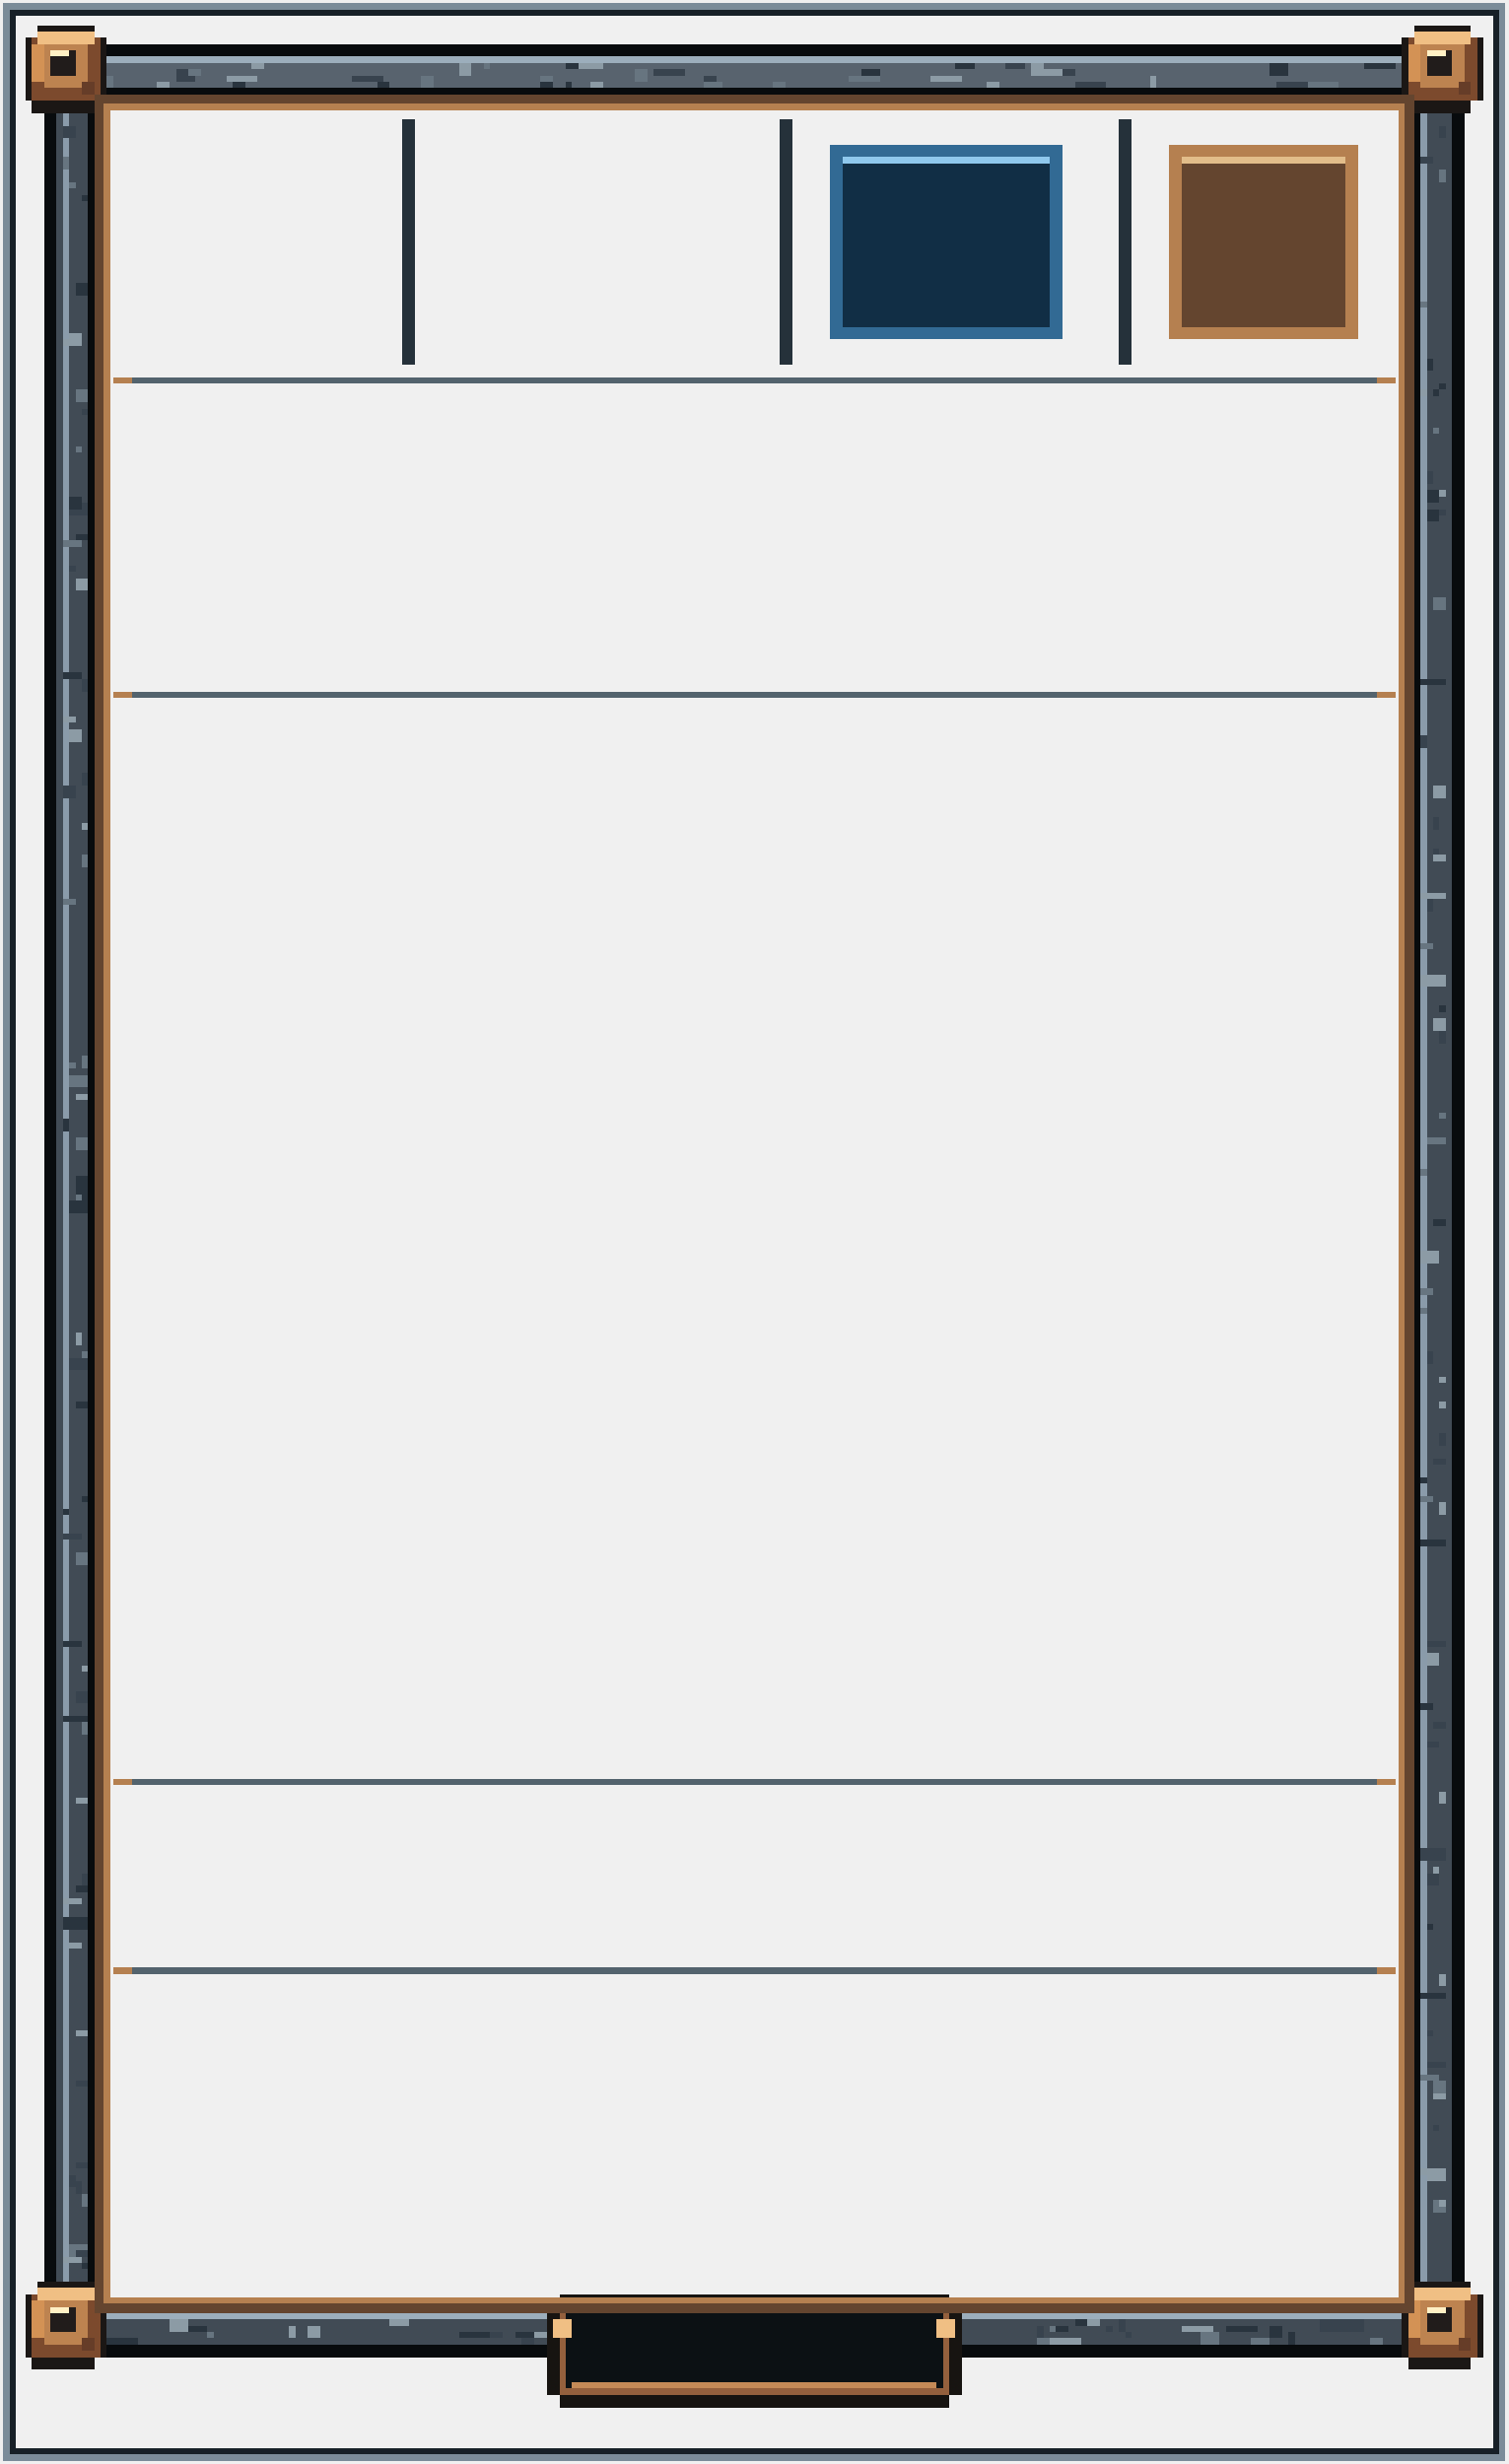
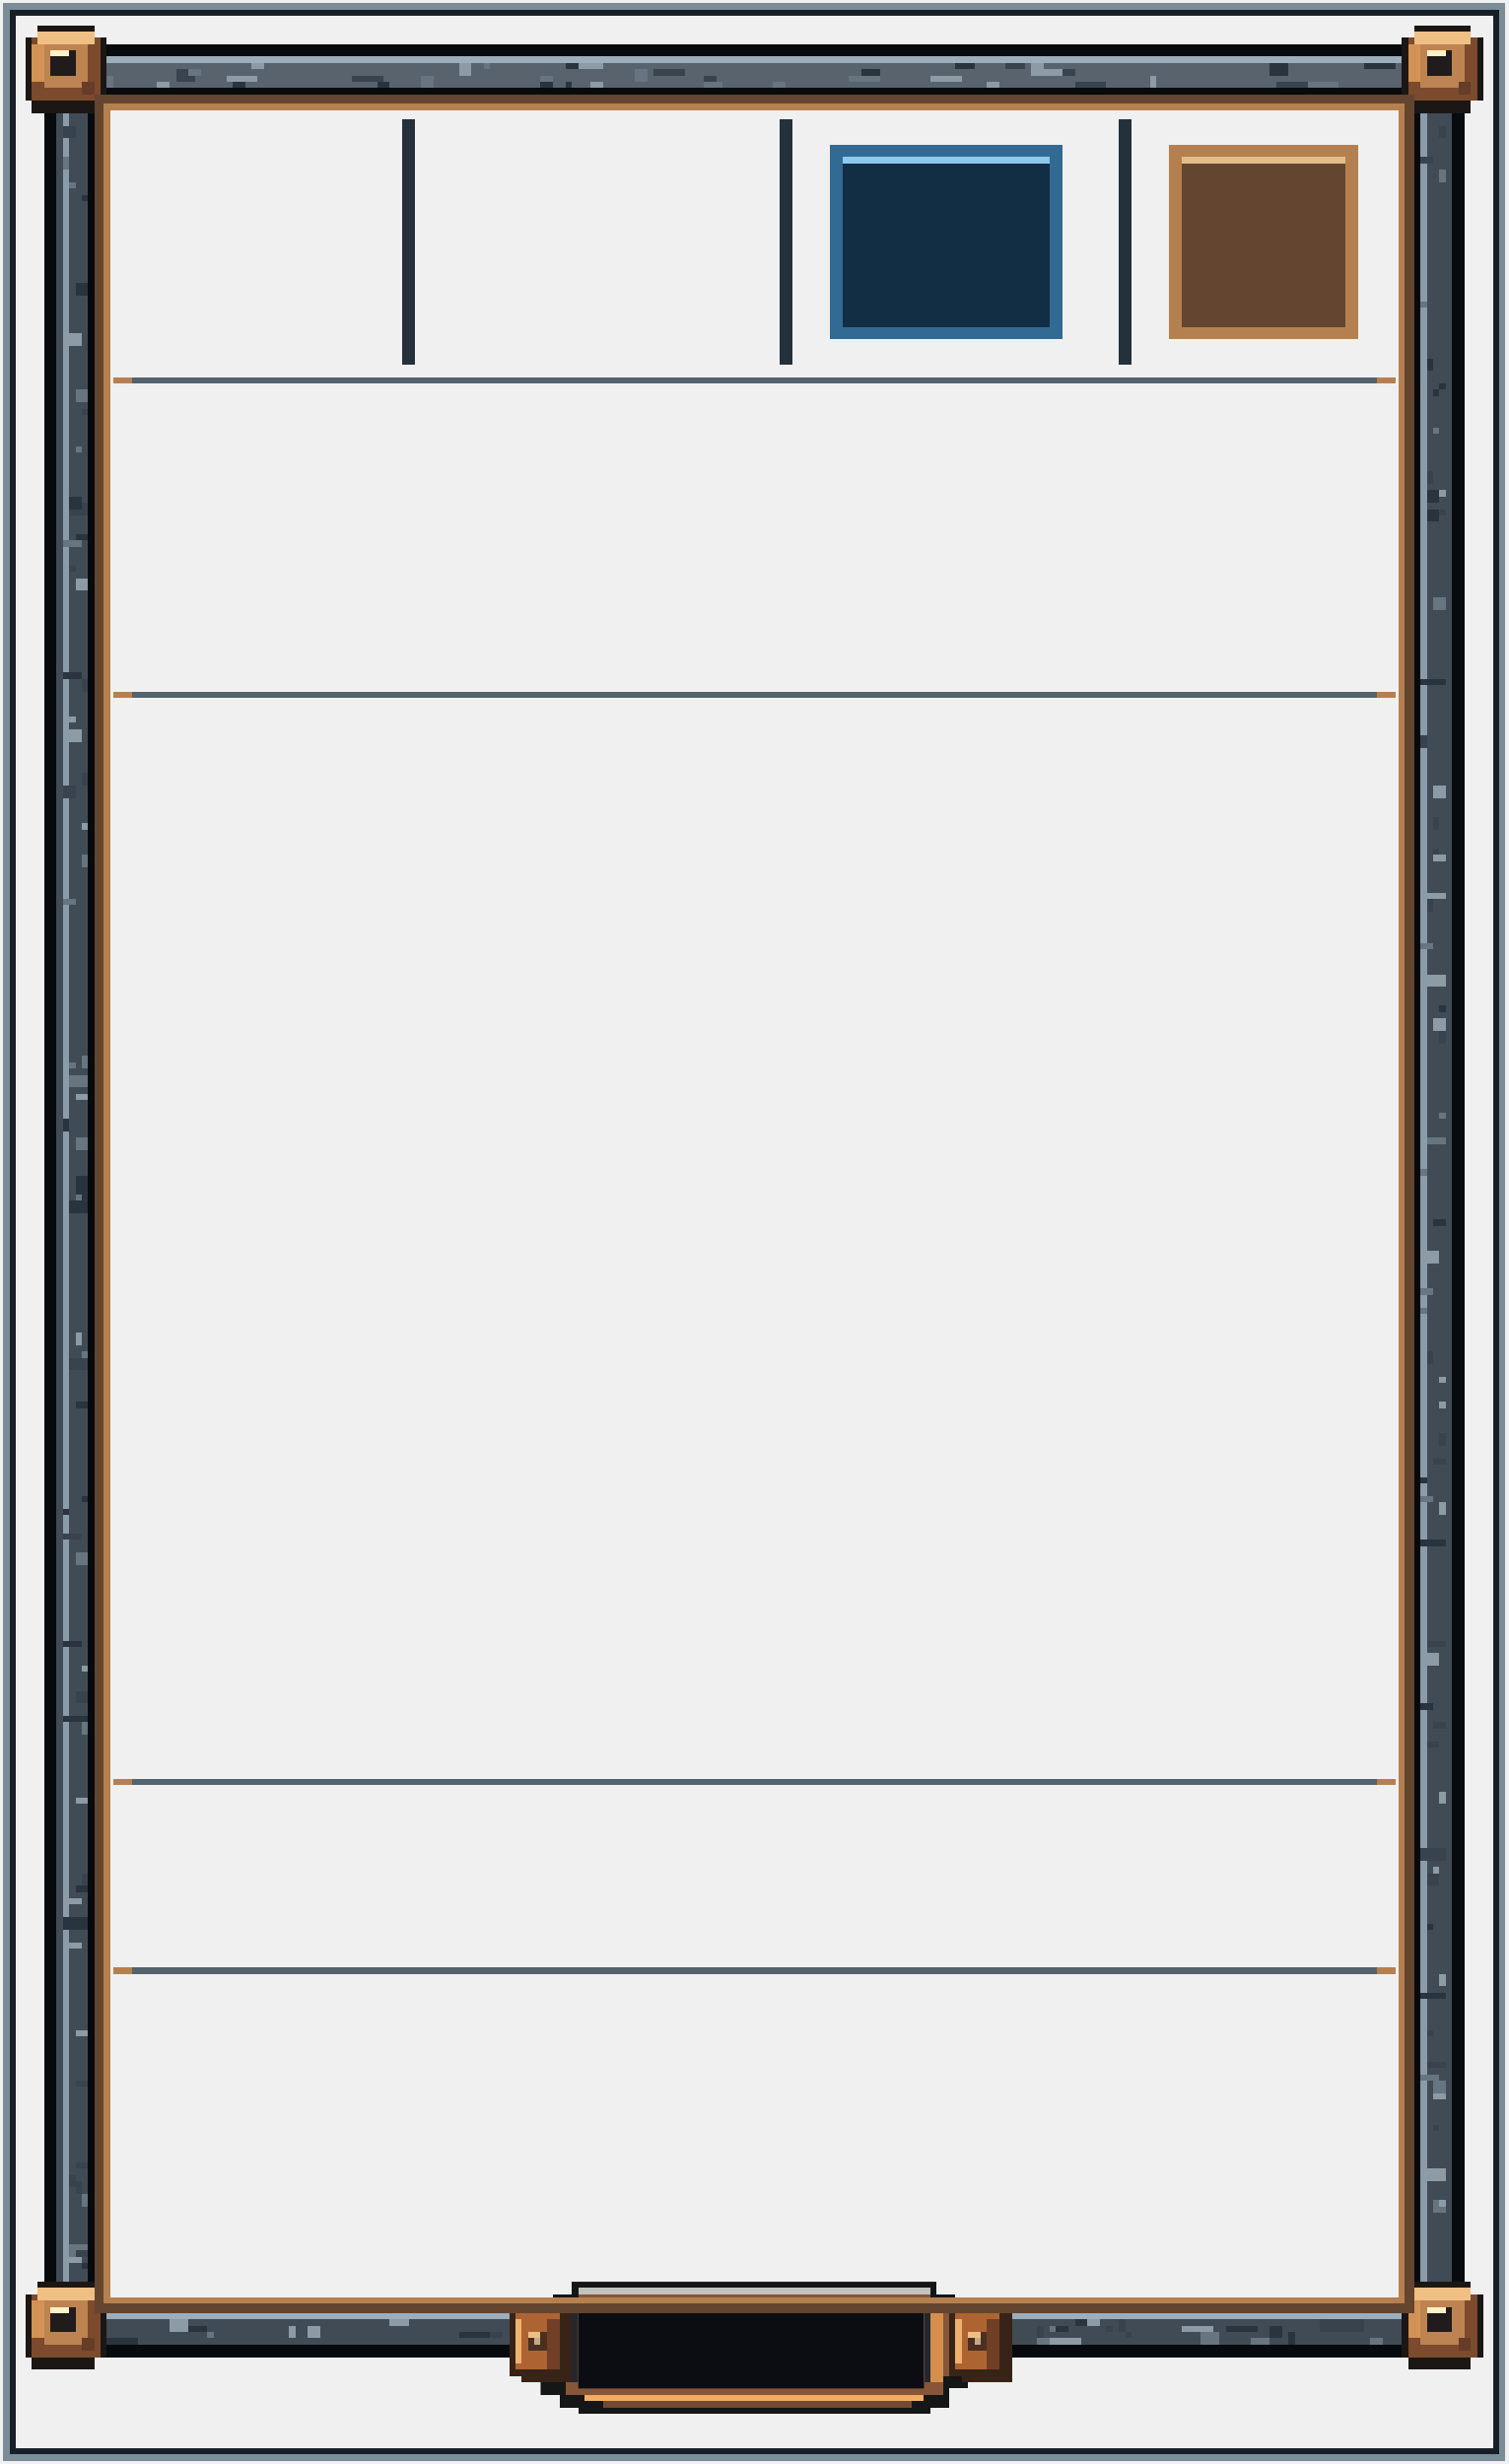
<svg xmlns="http://www.w3.org/2000/svg" width="1440" height="2352" viewBox="0 0 240 392" shape-rendering="crispEdges">
  <g id="card-frame">
    <g id="stone-rails">
      <rect x="7" y="7" width="226" height="8" fill="#080b0d" />
      <rect x="7" y="7" width="8" height="368.0" fill="#080b0d" />
      <rect x="225" y="7" width="8" height="368.0" fill="#080b0d" />
      <rect x="7" y="367.0" width="226" height="8" fill="#080b0d" />
      <rect x="9" y="9" width="222" height="5" fill="#58636e" />
      <rect x="9" y="9" width="5" height="363.0" fill="#414b55" />
      <rect x="226" y="10" width="5" height="362.0" fill="#414b55" />
      <rect x="9" y="368.0" width="222" height="5" fill="#414b55" />
      <rect x="11" y="9" width="218" height="1" fill="#9caebc" />
      <rect x="10" y="11" width="1" height="357.0" fill="#8a9baa" />
      <rect x="226" y="11" width="1" height="357.0" fill="#8a9baa" />
      <rect x="11" y="368.0" width="218" height="1" fill="#9caebc" />
      <rect x="135" y="12" width="5" height="1" fill="#677580" />
      <rect x="104" y="11" width="5" height="1" fill="#38434e" />
      <rect x="164" y="11" width="5" height="1" fill="#8c9ba5" />
      <rect x="101" y="11" width="2" height="2" fill="#677580" />
      <rect x="203" y="13" width="3" height="1" fill="#38434e" />
      <rect x="77" y="10" width="1" height="1" fill="#677580" />
      <rect x="90" y="13" width="1" height="1" fill="#29343e" />
      <rect x="28" y="11" width="3" height="2" fill="#38434e" />
      <rect x="13" y="12" width="5" height="2" fill="#677580" />
      <rect x="86" y="13" width="2" height="1" fill="#29343e" />
      <rect x="67" y="12" width="2" height="2" fill="#677580" />
      <rect x="123" y="13" width="2" height="1" fill="#677580" />
      <rect x="202" y="10" width="3" height="2" fill="#29343e" />
      <rect x="160" y="10" width="3" height="1" fill="#38434e" />
      <rect x="37" y="13" width="2" height="1" fill="#29343e" />
      <rect x="13" y="10" width="3" height="1" fill="#8c9ba5" />
      <rect x="112" y="13" width="3" height="1" fill="#677580" />
      <rect x="183" y="12" width="1" height="1" fill="#677580" />
      <rect x="208" y="13" width="5" height="1" fill="#677580" />
      <rect x="94" y="13" width="2" height="1" fill="#8c9ba5" />
      <rect x="112" y="12" width="2" height="1" fill="#38434e" />
      <rect x="148" y="12" width="5" height="1" fill="#8c9ba5" />
      <rect x="91" y="10" width="5" height="1" fill="#8c9ba5" />
      <rect x="183" y="12" width="1" height="2" fill="#8c9ba5" />
      <rect x="56" y="12" width="5" height="1" fill="#38434e" />
      <rect x="203" y="13" width="5" height="1" fill="#38434e" />
      <rect x="224" y="11" width="1" height="1" fill="#8c9ba5" />
      <rect x="86" y="12" width="2" height="1" fill="#677580" />
      <rect x="137" y="11" width="3" height="1" fill="#29343e" />
      <rect x="157" y="13" width="2" height="1" fill="#8c9ba5" />
      <rect x="152" y="10" width="3" height="1" fill="#29343e" />
      <rect x="73" y="10" width="2" height="2" fill="#8c9ba5" />
      <rect x="169" y="11" width="2" height="1" fill="#38434e" />
      <rect x="171" y="13" width="5" height="1" fill="#38434e" />
      <rect x="60" y="13" width="2" height="1" fill="#29343e" />
      <rect x="90" y="10" width="2" height="1" fill="#29343e" />
      <rect x="164" y="10" width="2" height="1" fill="#8c9ba5" />
      <rect x="25" y="13" width="2" height="1" fill="#8c9ba5" />
      <rect x="36" y="12" width="5" height="1" fill="#8c9ba5" />
      <rect x="40" y="10" width="2" height="1" fill="#8c9ba5" />
      <rect x="217" y="10" width="5" height="1" fill="#29343e" />
      <rect x="30" y="11" width="2" height="1" fill="#677580" />
      <rect x="11" y="53" width="2" height="2" fill="#8c9ba5" />
      <rect x="13" y="108" width="1" height="2" fill="#38434e" />
      <rect x="11" y="216" width="1" height="1" fill="#8c9ba5" />
      <rect x="12" y="300" width="2" height="1" fill="#29343e" />
      <rect x="10" y="178" width="1" height="2" fill="#29343e" />
      <rect x="11" y="116" width="2" height="2" fill="#8c9ba5" />
      <rect x="12" y="189" width="2" height="1" fill="#29343e" />
      <rect x="13" y="123" width="1" height="2" fill="#38434e" />
      <rect x="11" y="169" width="1" height="1" fill="#677580" />
      <rect x="12" y="323" width="2" height="1" fill="#8c9ba5" />
      <rect x="13" y="172" width="1" height="1" fill="#677580" />
      <rect x="11" y="357" width="3" height="2" fill="#677580" />
      <rect x="10" y="240" width="1" height="1" fill="#29343e" />
      <rect x="12" y="331" width="2" height="1" fill="#38434e" />
      <rect x="13" y="188" width="1" height="1" fill="#38434e" />
      <rect x="10" y="54" width="3" height="1" fill="#8c9ba5" />
      <rect x="13" y="298" width="1" height="2" fill="#38434e" />
      <rect x="12" y="92" width="2" height="2" fill="#8c9ba5" />
      <rect x="13" y="31" width="1" height="1" fill="#29343e" />
      <rect x="11" y="80" width="3" height="2" fill="#38434e" />
      <rect x="10" y="261" width="3" height="1" fill="#29343e" />
      <rect x="10" y="302" width="3" height="1" fill="#8c9ba5" />
      <rect x="13" y="65" width="1" height="1" fill="#38434e" />
      <rect x="10" y="125" width="2" height="2" fill="#38434e" />
      <rect x="11" y="90" width="1" height="1" fill="#38434e" />
      <rect x="12" y="71" width="1" height="1" fill="#677580" />
      <rect x="12" y="181" width="2" height="2" fill="#677580" />
      <rect x="12" y="190" width="2" height="2" fill="#677580" />
      <rect x="11" y="216" width="3" height="2" fill="#38434e" />
      <rect x="12" y="358" width="2" height="1" fill="#38434e" />
      <rect x="11" y="79" width="2" height="2" fill="#29343e" />
      <rect x="13" y="190" width="1" height="1" fill="#29343e" />
      <rect x="13" y="360" width="1" height="1" fill="#29343e" />
      <rect x="10" y="244" width="3" height="1" fill="#38434e" />
      <rect x="10" y="86" width="3" height="1" fill="#677580" />
      <rect x="13" y="168" width="1" height="2" fill="#677580" />
      <rect x="12" y="223" width="2" height="1" fill="#29343e" />
      <rect x="11" y="171" width="3" height="2" fill="#677580" />
      <rect x="13" y="274" width="1" height="2" fill="#677580" />
      <rect x="11" y="309" width="2" height="1" fill="#8c9ba5" />
      <rect x="13" y="265" width="1" height="1" fill="#8c9ba5" />
      <rect x="10" y="143" width="2" height="1" fill="#677580" />
      <rect x="10" y="107" width="3" height="1" fill="#29343e" />
      <rect x="13" y="215" width="1" height="1" fill="#677580" />
      <rect x="13" y="131" width="1" height="1" fill="#8c9ba5" />
      <rect x="12" y="344" width="2" height="1" fill="#38434e" />
      <rect x="12" y="286" width="2" height="1" fill="#8c9ba5" />
      <rect x="10" y="114" width="2" height="1" fill="#8c9ba5" />
      <rect x="12" y="212" width="1" height="2" fill="#8c9ba5" />
      <rect x="10" y="273" width="4" height="1" fill="#29343e" />
      <rect x="12" y="247" width="2" height="2" fill="#677580" />
      <rect x="13" y="238" width="1" height="1" fill="#29343e" />
      <rect x="13" y="136" width="1" height="2" fill="#677580" />
      <rect x="10" y="25" width="1" height="2" fill="#677580" />
      <rect x="10" y="305" width="4" height="2" fill="#29343e" />
      <rect x="11" y="29" width="1" height="1" fill="#677580" />
      <rect x="13" y="174" width="1" height="1" fill="#29343e" />
      <rect x="12" y="174" width="1" height="1" fill="#38434e" />
      <rect x="12" y="269" width="2" height="2" fill="#38434e" />
      <rect x="12" y="62" width="2" height="2" fill="#677580" />
      <rect x="10" y="359" width="3" height="1" fill="#8c9ba5" />
      <rect x="12" y="45" width="2" height="2" fill="#29343e" />
      <rect x="13" y="349" width="1" height="2" fill="#677580" />
      <rect x="12" y="347" width="1" height="2" fill="#38434e" />
      <rect x="12" y="174" width="2" height="1" fill="#8c9ba5" />
      <rect x="11" y="346" width="1" height="2" fill="#38434e" />
      <rect x="10" y="20" width="2" height="2" fill="#38434e" />
      <rect x="11" y="191" width="3" height="2" fill="#29343e" />
      <rect x="12" y="85" width="2" height="1" fill="#29343e" />
      <rect x="12" y="187" width="2" height="2" fill="#29343e" />
      <rect x="226" y="150" width="2" height="1" fill="#677580" />
      <rect x="227" y="57" width="1" height="2" fill="#29343e" />
      <rect x="227" y="277" width="1" height="1" fill="#29343e" />
      <rect x="227" y="306" width="1" height="1" fill="#29343e" />
      <rect x="227" y="345" width="3" height="2" fill="#8c9ba5" />
      <rect x="228" y="62" width="1" height="1" fill="#29343e" />
      <rect x="229" y="219" width="1" height="1" fill="#8c9ba5" />
      <rect x="226" y="235" width="1" height="1" fill="#29343e" />
      <rect x="229" y="177" width="1" height="1" fill="#677580" />
      <rect x="228" y="135" width="1" height="2" fill="#38434e" />
      <rect x="226" y="48" width="1" height="1" fill="#677580" />
      <rect x="229" y="20" width="1" height="2" fill="#38434e" />
      <rect x="226" y="294" width="4" height="2" fill="#38434e" />
      <rect x="228" y="333" width="2" height="1" fill="#8c9ba5" />
      <rect x="227" y="78" width="2" height="2" fill="#29343e" />
      <rect x="229" y="160" width="1" height="1" fill="#29343e" />
      <rect x="226" y="199" width="3" height="2" fill="#8c9ba5" />
      <rect x="228" y="136" width="2" height="1" fill="#8c9ba5" />
      <rect x="229" y="15" width="1" height="1" fill="#677580" />
      <rect x="228" y="350" width="2" height="2" fill="#677580" />
      <rect x="228" y="162" width="2" height="1" fill="#677580" />
      <rect x="228" y="125" width="2" height="2" fill="#8c9ba5" />
      <rect x="227" y="298" width="2" height="2" fill="#38434e" />
      <rect x="226" y="271" width="2" height="1" fill="#29343e" />
      <rect x="226" y="25" width="2" height="1" fill="#38434e" />
      <rect x="228" y="194" width="2" height="1" fill="#29343e" />
      <rect x="227" y="277" width="2" height="1" fill="#38434e" />
      <rect x="228" y="274" width="2" height="1" fill="#38434e" />
      <rect x="228" y="130" width="1" height="2" fill="#38434e" />
      <rect x="228" y="331" width="2" height="2" fill="#677580" />
      <rect x="226" y="205" width="2" height="1" fill="#677580" />
      <rect x="228" y="338" width="1" height="1" fill="#38434e" />
      <rect x="229" y="28" width="1" height="1" fill="#8c9ba5" />
      <rect x="227" y="263" width="2" height="2" fill="#8c9ba5" />
      <rect x="228" y="162" width="2" height="2" fill="#8c9ba5" />
      <rect x="226" y="245" width="4" height="1" fill="#29343e" />
      <rect x="226" y="330" width="3" height="1" fill="#677580" />
      <rect x="226" y="345" width="3" height="1" fill="#8c9ba5" />
      <rect x="226" y="208" width="1" height="1" fill="#677580" />
      <rect x="229" y="223" width="1" height="1" fill="#8c9ba5" />
      <rect x="229" y="228" width="1" height="2" fill="#38434e" />
      <rect x="226" y="238" width="2" height="1" fill="#677580" />
      <rect x="227" y="143" width="1" height="2" fill="#38434e" />
      <rect x="227" y="215" width="1" height="2" fill="#38434e" />
      <rect x="229" y="61" width="1" height="1" fill="#29343e" />
      <rect x="226" y="108" width="4" height="1" fill="#29343e" />
      <rect x="228" y="232" width="2" height="1" fill="#38434e" />
      <rect x="227" y="81" width="3" height="1" fill="#38434e" />
      <rect x="229" y="285" width="1" height="2" fill="#8c9ba5" />
      <rect x="227" y="181" width="3" height="1" fill="#677580" />
      <rect x="229" y="78" width="1" height="1" fill="#8c9ba5" />
      <rect x="229" y="27" width="1" height="2" fill="#677580" />
      <rect x="227" y="323" width="1" height="1" fill="#38434e" />
      <rect x="229" y="239" width="1" height="2" fill="#8c9ba5" />
      <rect x="227" y="75" width="1" height="2" fill="#38434e" />
      <rect x="227" y="328" width="3" height="1" fill="#38434e" />
      <rect x="226" y="155" width="4" height="2" fill="#8c9ba5" />
      <rect x="229" y="314" width="1" height="2" fill="#8c9ba5" />
      <rect x="228" y="68" width="1" height="1" fill="#677580" />
      <rect x="229" y="350" width="1" height="1" fill="#8c9ba5" />
      <rect x="226" y="117" width="1" height="2" fill="#38434e" />
      <rect x="226" y="142" width="4" height="1" fill="#8c9ba5" />
      <rect x="226" y="62" width="1" height="1" fill="#8c9ba5" />
      <rect x="228" y="297" width="1" height="1" fill="#8c9ba5" />
      <rect x="226" y="186" width="1" height="1" fill="#677580" />
      <rect x="226" y="317" width="4" height="1" fill="#29343e" />
      <rect x="227" y="81" width="2" height="2" fill="#29343e" />
      <rect x="227" y="261" width="3" height="1" fill="#38434e" />
      <rect x="229" y="164" width="1" height="2" fill="#38434e" />
      <rect x="228" y="95" width="2" height="2" fill="#677580" />
      <rect x="73" y="371.0" width="5" height="1" fill="#29343e" />
      <rect x="176" y="370.0" width="1" height="1" fill="#38434e" />
      <rect x="121" y="372.0" width="2" height="1" fill="#38434e" />
      <rect x="199" y="372.0" width="3" height="1" fill="#677580" />
      <rect x="165" y="372.0" width="3" height="1" fill="#677580" />
      <rect x="191" y="371.0" width="3" height="2" fill="#677580" />
      <rect x="202" y="370.0" width="2" height="2" fill="#29343e" />
      <rect x="210" y="369.0" width="2" height="2" fill="#38434e" />
      <rect x="62" y="369.0" width="3" height="1" fill="#8c9ba5" />
      <rect x="118" y="372.0" width="2" height="1" fill="#8c9ba5" />
      <rect x="28" y="370.0" width="5" height="1" fill="#29343e" />
      <rect x="87" y="371.0" width="1" height="2" fill="#38434e" />
      <rect x="223" y="369.0" width="1" height="2" fill="#29343e" />
      <rect x="17" y="372.0" width="5" height="1" fill="#29343e" />
      <rect x="83" y="372.0" width="2" height="1" fill="#38434e" />
      <rect x="167" y="370.0" width="3" height="1" fill="#29343e" />
      <rect x="167" y="370.0" width="1" height="1" fill="#677580" />
      <rect x="165" y="370.0" width="1" height="2" fill="#38434e" />
      <rect x="82" y="371.0" width="5" height="1" fill="#8c9ba5" />
      <rect x="87" y="369.0" width="1" height="1" fill="#8c9ba5" />
      <rect x="78" y="371.0" width="2" height="1" fill="#38434e" />
      <rect x="179" y="371.0" width="1" height="1" fill="#38434e" />
      <rect x="131" y="369.0" width="2" height="1" fill="#677580" />
      <rect x="33" y="371.0" width="1" height="1" fill="#677580" />
      <rect x="195" y="370.0" width="5" height="1" fill="#29343e" />
      <rect x="27" y="369.0" width="3" height="2" fill="#8c9ba5" />
      <rect x="171" y="369.0" width="3" height="1" fill="#29343e" />
      <rect x="49" y="370.0" width="2" height="2" fill="#8c9ba5" />
      <rect x="188" y="370.0" width="5" height="1" fill="#8c9ba5" />
      <rect x="115" y="370.0" width="3" height="1" fill="#38434e" />
      <rect x="100" y="369.0" width="5" height="2" fill="#8c9ba5" />
      <rect x="167" y="372.0" width="5" height="1" fill="#8c9ba5" />
      <rect x="212" y="369.0" width="5" height="2" fill="#38434e" />
      <rect x="95" y="371.0" width="3" height="1" fill="#8c9ba5" />
      <rect x="173" y="369.0" width="2" height="1" fill="#8c9ba5" />
      <rect x="178" y="369.0" width="1" height="2" fill="#38434e" />
      <rect x="218" y="372.0" width="2" height="1" fill="#677580" />
      <rect x="46" y="370.0" width="1" height="2" fill="#8c9ba5" />
      <rect x="205" y="371.0" width="1" height="2" fill="#29343e" />
      <rect x="122" y="370.0" width="3" height="1" fill="#29343e" />
      <rect x="82" y="371.0" width="3" height="1" fill="#29343e" />
      <rect x="128" y="371.0" width="1" height="1" fill="#8c9ba5" />
    </g>
    <g id="copper-joints">
      <g transform="translate(4 4)">
        <path d="M2 0h9v2h2v10h-2v2H1v-2H0V2h2z" fill="#1b1715" />
        <rect x="1" y="2" width="11" height="10" fill="#7c4a2d" />
        <rect x="2" y="1" width="9" height="2" fill="#f0bf84" />
        <rect x="1" y="3" width="2" height="6" fill="#d39255" />
        <rect x="3" y="3" width="7" height="7" fill="#bd8350" />
        <rect x="4" y="4" width="4" height="4" fill="#211c1b" />
        <rect x="4" y="4" width="3" height="1" fill="#fff0c5" />
        <rect x="9" y="9" width="2" height="2" fill="#663d28" />
      </g>
      <g transform="translate(223 4)">
        <path d="M2 0h9v2h2v10h-2v2H1v-2H0V2h2z" fill="#1b1715" />
        <rect x="1" y="2" width="11" height="10" fill="#7c4a2d" />
        <rect x="2" y="1" width="9" height="2" fill="#f0bf84" />
        <rect x="1" y="3" width="2" height="6" fill="#d39255" />
        <rect x="3" y="3" width="7" height="7" fill="#bd8350" />
        <rect x="4" y="4" width="4" height="4" fill="#211c1b" />
        <rect x="4" y="4" width="3" height="1" fill="#fff0c5" />
        <rect x="9" y="9" width="2" height="2" fill="#663d28" />
      </g>
      <g transform="translate(4 363)">
        <path d="M2 0h9v2h2v10h-2v2H1v-2H0V2h2z" fill="#1b1715" />
        <rect x="1" y="2" width="11" height="10" fill="#7c4a2d" />
        <rect x="2" y="1" width="9" height="2" fill="#f0bf84" />
        <rect x="1" y="3" width="2" height="6" fill="#d39255" />
        <rect x="3" y="3" width="7" height="7" fill="#bd8350" />
        <rect x="4" y="4" width="4" height="4" fill="#211c1b" />
        <rect x="4" y="4" width="3" height="1" fill="#fff0c5" />
        <rect x="9" y="9" width="2" height="2" fill="#663d28" />
      </g>
      <g transform="translate(223 363)">
        <path d="M2 0h9v2h2v10h-2v2H1v-2H0V2h2z" fill="#1b1715" />
        <rect x="1" y="2" width="11" height="10" fill="#7c4a2d" />
        <rect x="2" y="1" width="9" height="2" fill="#f0bf84" />
        <rect x="1" y="3" width="2" height="6" fill="#d39255" />
        <rect x="3" y="3" width="7" height="7" fill="#bd8350" />
        <rect x="4" y="4" width="4" height="4" fill="#211c1b" />
        <rect x="4" y="4" width="3" height="1" fill="#fff0c5" />
        <rect x="9" y="9" width="2" height="2" fill="#663d28" />
      </g>
    </g>
    <g id="badge-backing">
      <rect x="132" y="23" width="37" height="31" fill="#112e45" />
      <rect x="133" y="24" width="35" height="29" fill="none" stroke="#326a94" stroke-width="2" />
      <rect x="134" y="25" width="33" height="1" fill="#8fc8ed" />
      <rect x="186" y="23" width="30" height="31" fill="#64452f" />
      <rect x="187" y="24" width="28" height="29" fill="none" stroke="#b58050" stroke-width="2" />
      <rect x="188" y="25" width="26" height="1" fill="#e2bd8a" />
    </g>
-     <g id="quantity-tab" transform="translate(0 0)">
-       <path d="M89 365h62v2h2v14h-2v2H89v-2h-2v-14h2z" fill="#171411" />
-       <rect x="89" y="367" width="62" height="14" fill="#94603d" />
-       <rect x="90" y="368" width="60" height="12" fill="#0c1114" />
-       <rect x="90" y="367" width="60" height="1" fill="#e3b481" />
-       <rect x="91" y="379" width="58" height="1" fill="#c48a57" />
-       <rect x="88" y="369" width="3" height="3" fill="#f0bf84" />
-       <rect x="149" y="369" width="3" height="3" fill="#f0bf84" />
+     <g id="quantity-tab">
+       <g id="quantity-face">
+         <rect x="90" y="366" width="60" height="16" fill="#080c10" />
+         <rect x="92" y="367" width="56" height="13" fill="#0c0d12" />
+         <rect x="92" y="380" width="56" height="1" fill="#25252b" />
+       </g>
+       <g id="quantity-bezel" clip-path="url(#bezel-clip)">
+         <defs>
+           <clipPath id="bezel-clip">
+             <path d="M86 363h68v21h-68zM92 367h55v13h-55z" fill="#fff" fill-rule="evenodd" clip-rule="evenodd" />
+           </clipPath>
+         </defs>
+         <path d="M91 363h58v2h3v2h2v13h-3v3h-3v1H92v-1h-3v-2h-3v-14h2v-2h3z" fill="#151616" />
+         <path d="M92 364h56v2h3v2h1v10h-2v3h-3v1H93v-1h-3v-2h-2v-11h2v-2h2z" fill="#875538" />
+         <path d="M92 364h56v1H92zm-3 2h3v2h-3zm59 0h3v2h-3z" fill="#c1c3be" />
+         <path d="M91 367h2v12h-2zm56 0h3v12h-3z" fill="#d58e4c" />
+         <rect x="93" y="381" width="54" height="1" fill="#f2ad64" />
+         <rect x="96" y="382" width="49" height="1" fill="#734a32" />
+         <path d="M93 366h54v1H93zm-2 1h2v12h-2zm56 0h1v12h-1z" fill="#26272b" />
+       </g>
+       <g id="quantity-bracket-left">
+         <path d="M83 366h6v2h2v11h-8v-1h-2v-10h2z" fill="#372417" />
+         <rect x="82" y="368" width="7" height="9" fill="#ad6432" />
+         <rect x="82" y="367" width="7" height="1" fill="#edab60" />
+         <rect x="82" y="369" width="1" height="7" fill="#efb26e" />
+         <rect x="87" y="369" width="2" height="8" fill="#713f26" />
+         <rect x="84" y="371" width="3" height="3" fill="#4b3022" />
+         <rect x="84" y="371" width="2" height="1" fill="#efbe83" />
+         <rect x="85" y="372" width="1" height="1" fill="#c2aa87" />
+       </g>
+       <g id="quantity-bracket-right">
+         <path d="M153 366h6v2h2v11h-8v-1h-2v-10h2z" fill="#372417" />
+         <rect x="152" y="368" width="7" height="9" fill="#ad6432" />
+         <rect x="152" y="367" width="7" height="1" fill="#edab60" />
+         <rect x="152" y="369" width="1" height="7" fill="#efb26e" />
+         <rect x="157" y="369" width="2" height="8" fill="#713f26" />
+         <rect x="154" y="371" width="3" height="3" fill="#4b3022" />
+         <rect x="154" y="371" width="2" height="1" fill="#efbe83" />
+         <rect x="155" y="372" width="1" height="1" fill="#c2aa87" />
+       </g>
    </g>
    <rect x="16" y="16" width="208" height="351" fill="none" stroke="#64452f" stroke-width="2" />
    <rect x="17" y="17" width="206" height="349" fill="none" stroke="#b58050" stroke-width="1" />
    <rect x="18" y="60" width="204" height="1" fill="#53636d" />
    <rect x="18" y="60" width="3" height="1" fill="#b58050" />
    <rect x="219" y="60" width="3" height="1" fill="#b58050" />
    <rect x="18" y="110" width="204" height="1" fill="#53636d" />
    <rect x="18" y="110" width="3" height="1" fill="#b58050" />
    <rect x="219" y="110" width="3" height="1" fill="#b58050" />
    <rect x="18" y="283" width="204" height="1" fill="#53636d" />
    <rect x="18" y="283" width="3" height="1" fill="#b58050" />
    <rect x="219" y="283" width="3" height="1" fill="#b58050" />
    <rect x="18" y="313" width="204" height="1" fill="#53636d" />
    <rect x="18" y="313" width="3" height="1" fill="#b58050" />
    <rect x="219" y="313" width="3" height="1" fill="#b58050" />
    <rect x="64" y="19" width="2" height="39" fill="#25313a" />
    <rect x="124" y="19" width="2" height="39" fill="#25313a" />
    <rect x="178" y="19" width="2" height="39" fill="#25313a" />
    <rect x="1" y="1" width="238" height="390" fill="none" stroke="#7b8c99" stroke-width="1" />
    <rect x="2" y="2" width="236" height="388" fill="none" stroke="#172027" stroke-width="1" />
  </g>
</svg>
